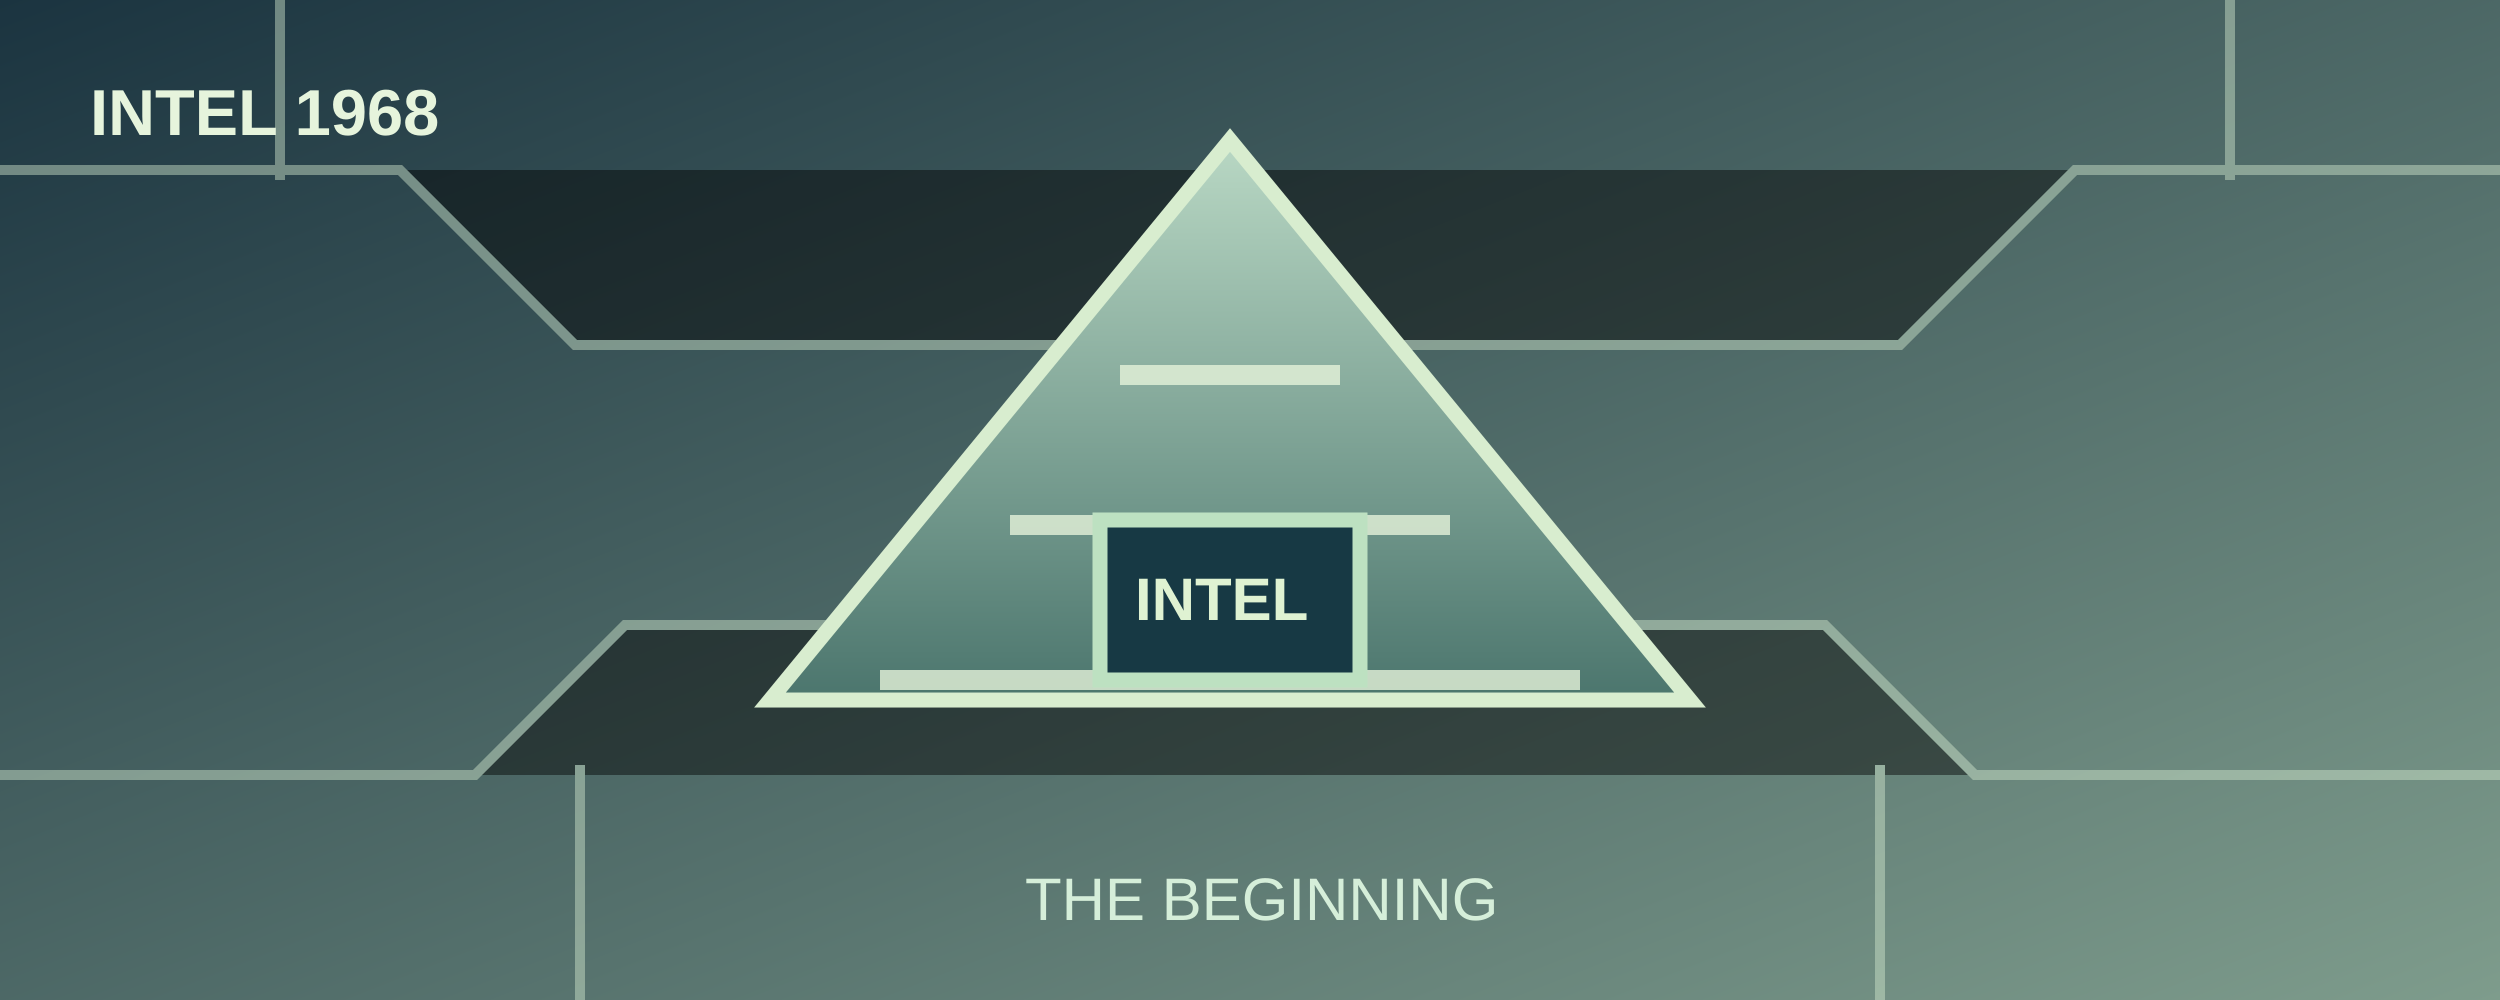
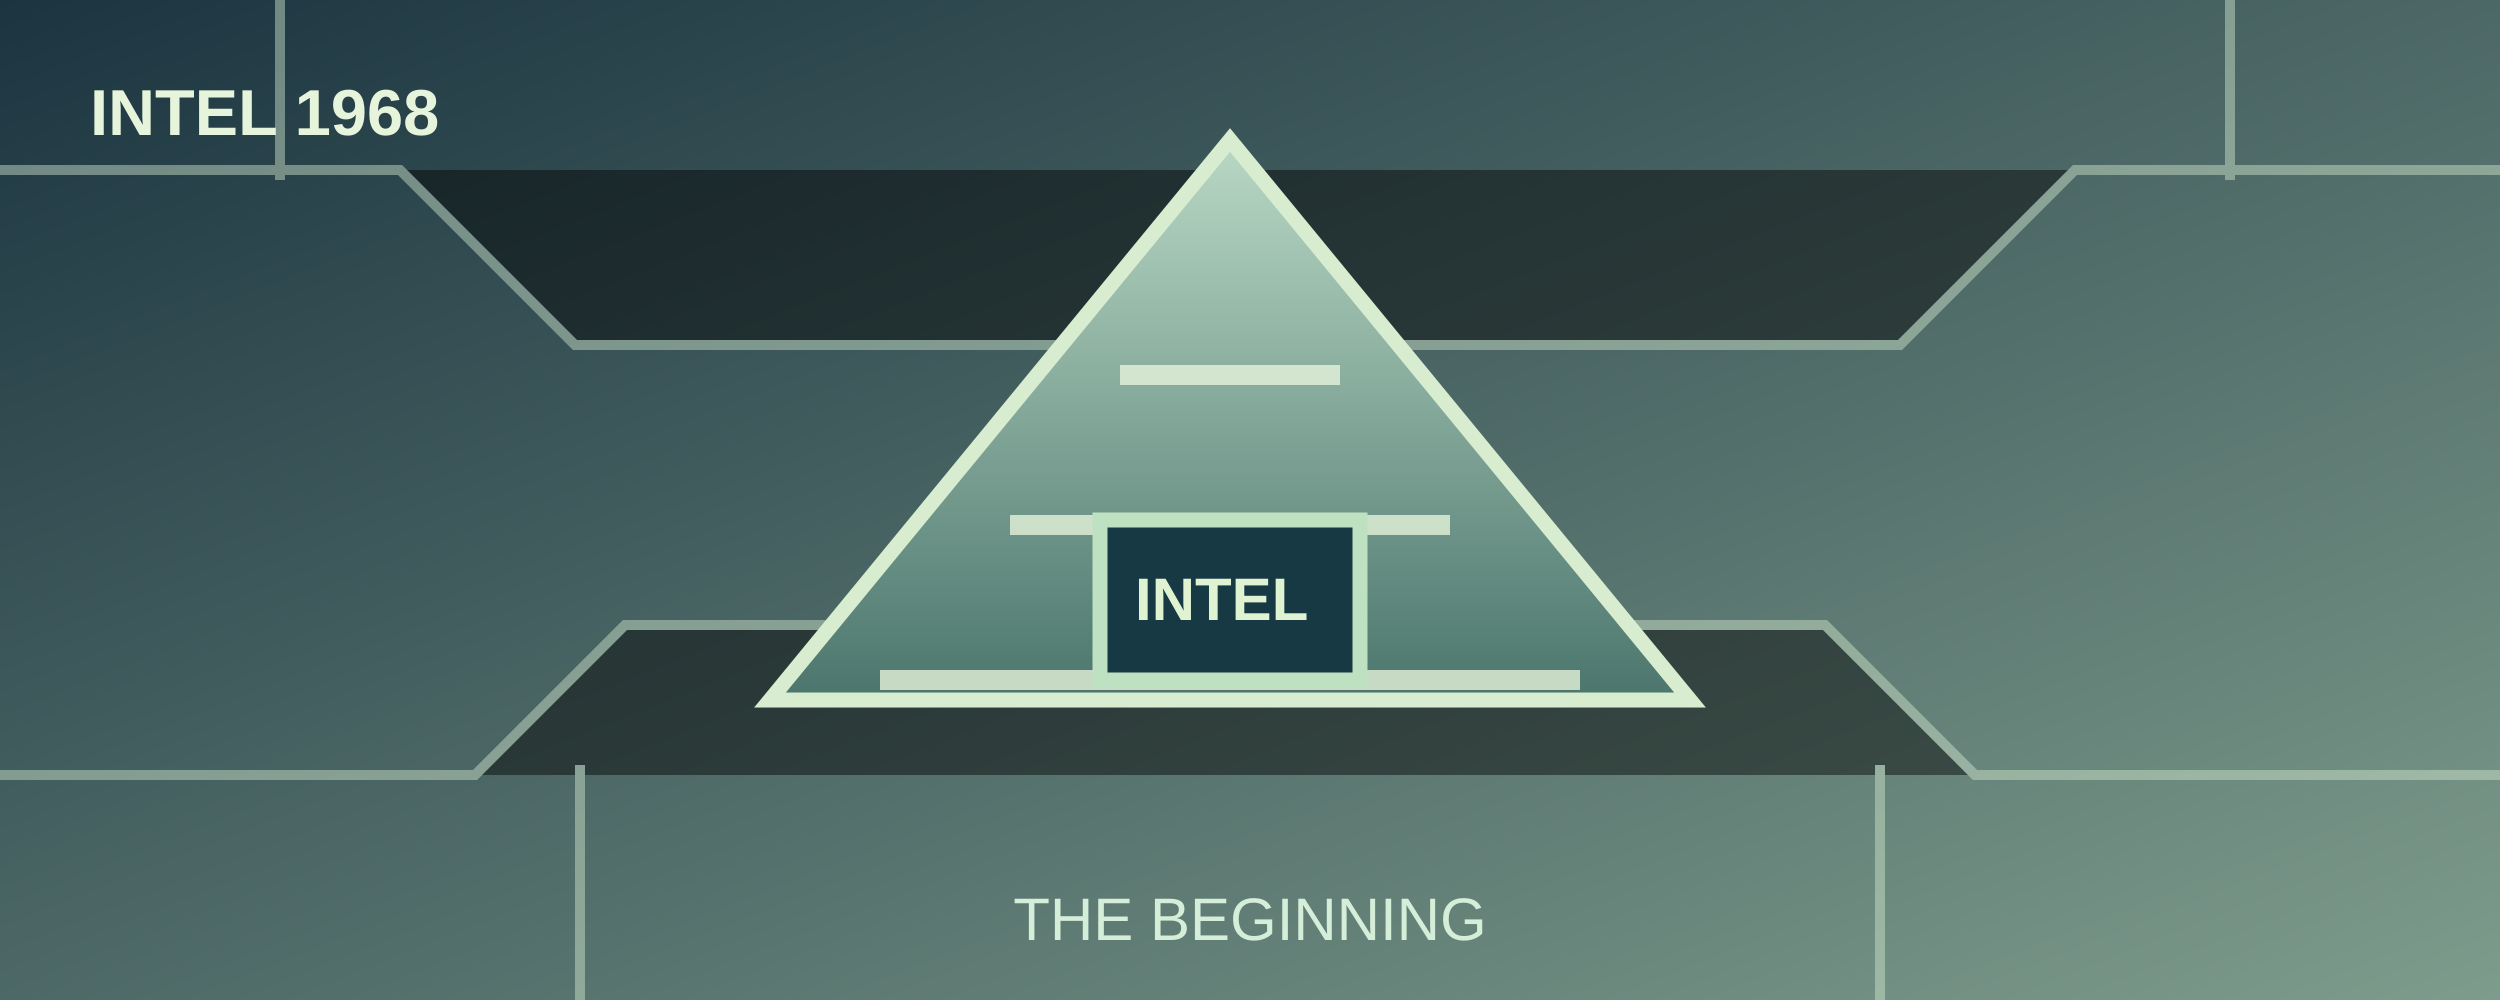
<svg xmlns="http://www.w3.org/2000/svg" width="500" height="200" viewBox="0 0 500 200">
  <defs>
    <linearGradient id="bg" x1="0" y1="0" x2="1" y2="1">
      <stop stop-color="#1b3440" />
      <stop offset="1" stop-color="#7e9c8c" />
    </linearGradient>
    <linearGradient id="glass" x1="0" y1="0" x2="0" y2="1">
      <stop stop-color="#b9d8c4" />
      <stop offset="1" stop-color="#4b756d" />
    </linearGradient>
  </defs>
  <rect width="500" height="200" fill="url(#bg)" />
  <g opacity=".45" stroke="#d3e8ce" stroke-width="2">
    <path d="M0 155h95l30-30h240l30 30h105M0 34h80l35 35h265l35-35h85" />
    <path d="M56 0v36m390 0V0m-70 200v-47m-260 47v-47" />
  </g>
  <g transform="translate(154 28)">
    <path d="M0 112 92 0l92 112Z" fill="url(#glass)" stroke="#d8edcf" stroke-width="3" />
    <path d="M22 108h140M48 77h88M70 47h44" stroke="#e5f2d9" stroke-width="4" opacity=".8" />
    <rect x="66" y="76" width="52" height="32" fill="#173944" stroke="#bde1c1" stroke-width="3" />
    <text x="73" y="96" fill="#dff2d2" font-family="Arial" font-size="12" font-weight="bold">INTEL</text>
  </g>
  <text x="18" y="27" fill="#e6f4dc" font-family="Arial" font-size="13" font-weight="bold">INTEL 1968</text>
-   <text x="205" y="184" fill="#d5eed9" font-family="Arial" font-size="12">THE BEGINNING</text>
+   <text x="250" y="188" text-anchor="middle" fill="#d5eed9" font-family="Arial" font-size="12">THE BEGINNING</text>
</svg>
